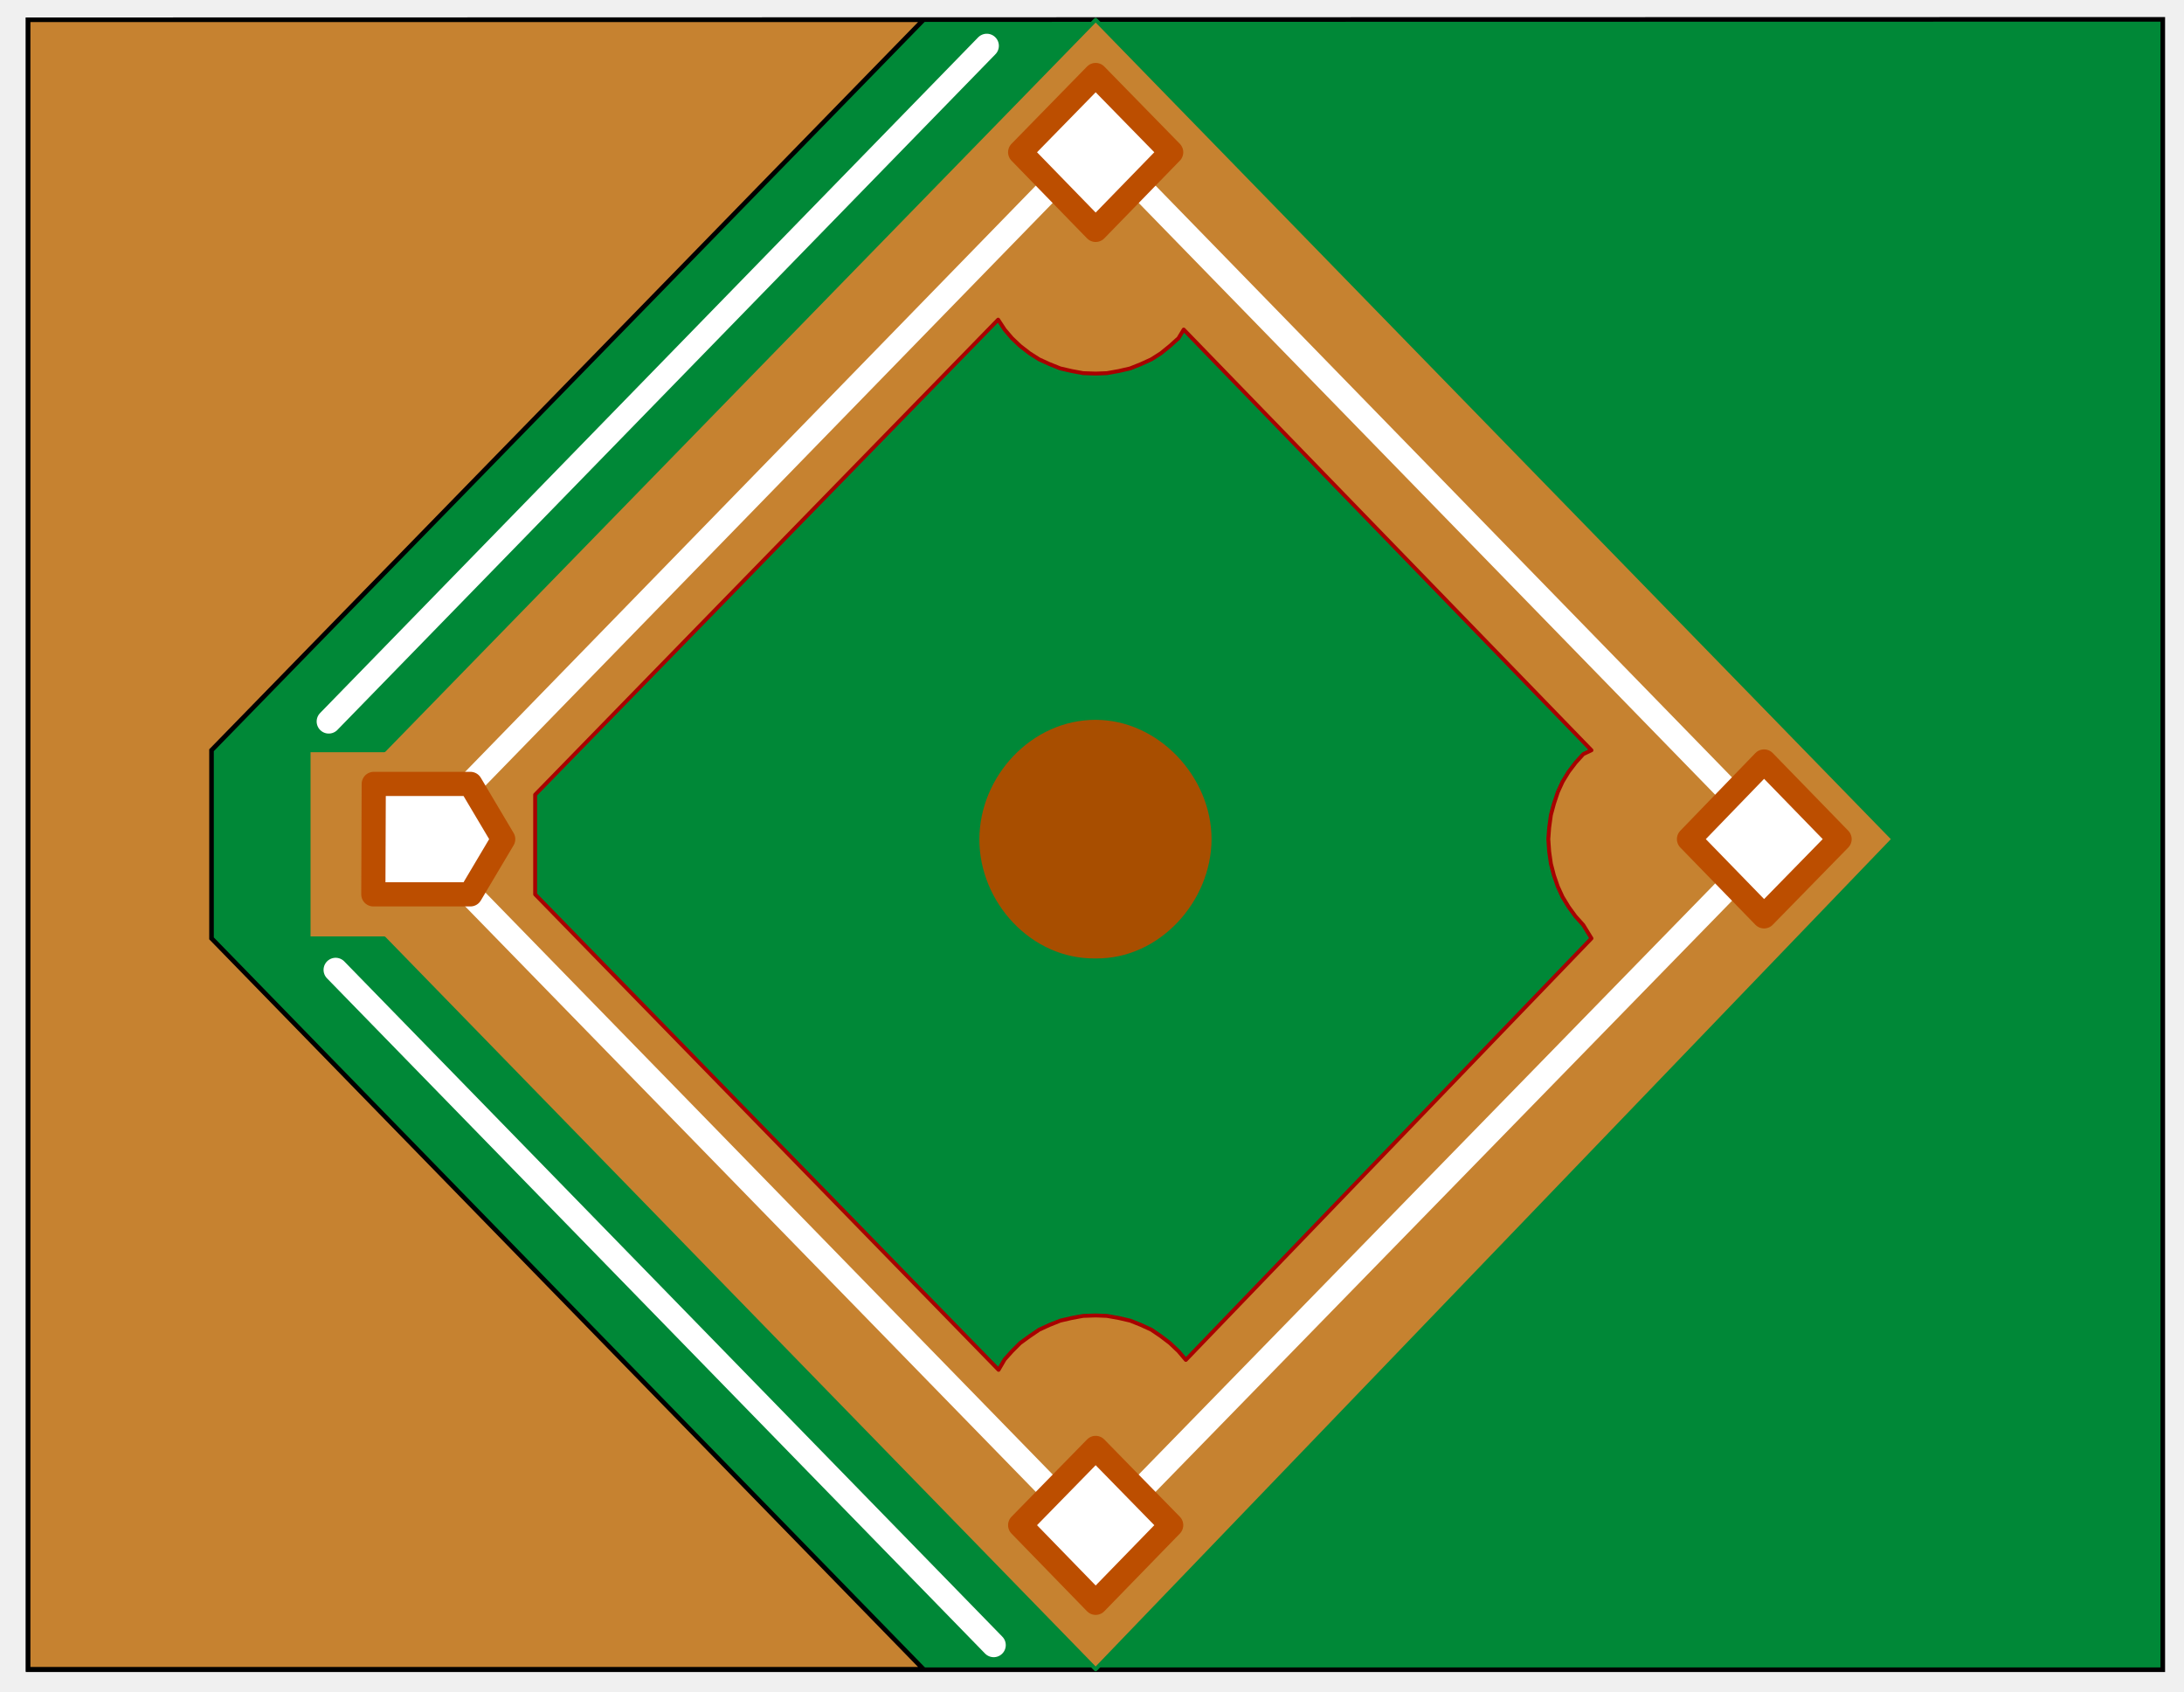
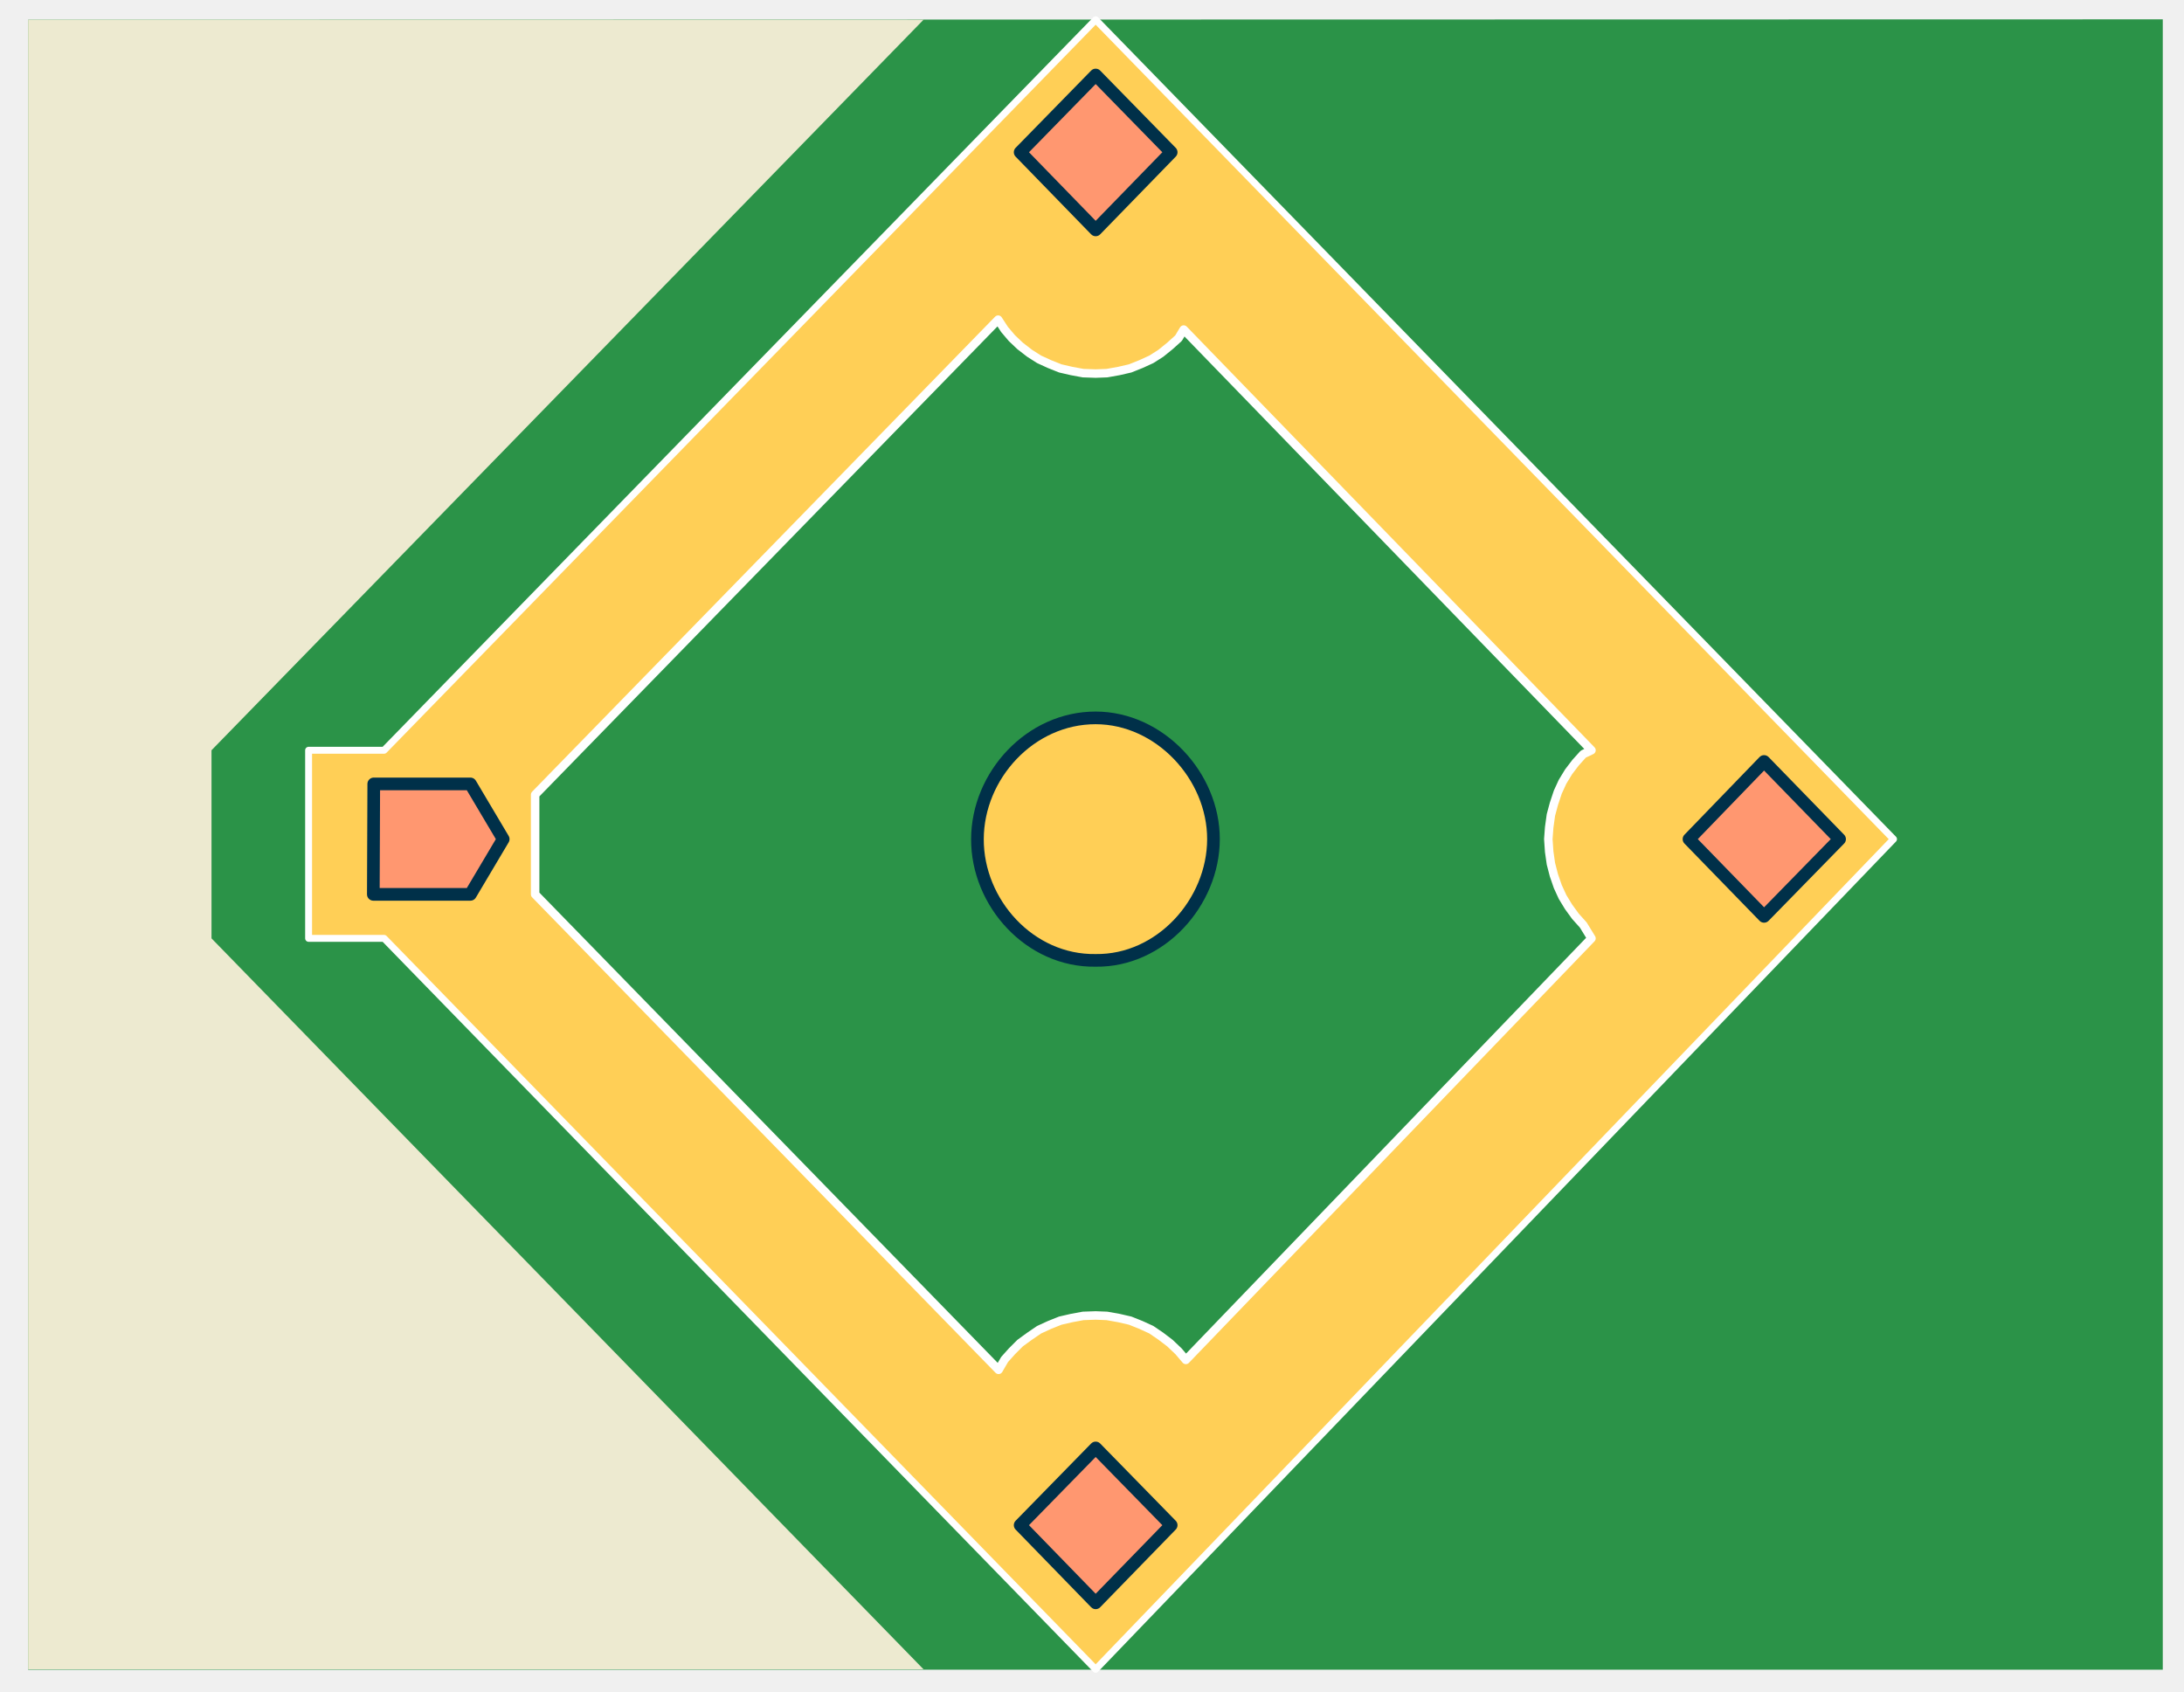
<svg xmlns="http://www.w3.org/2000/svg" version="1.1" id="_x3C_Layer_x3E_" x="0px" y="0px" width="949px" height="735px" viewBox="0 0 949 735" enable-background="new 0 0 949 735" xml:space="preserve">
  <g>
-     <polygon fill="#008837" stroke="#000000" stroke-width="2" points="12.219,725.594 939.781,725.594 939.781,8.408 12.219,8.592     " />
-     <polygon fill="#C68230" stroke="#008837" stroke-width="1.689" stroke-linejoin="round" points="166.906,326.033 134.094,326.033    134.094,407.781 166.906,407.781 476.094,725.406 822.781,364.658 476.094,8.592  " />
-     <polygon fill="#008837" stroke="#A80000" stroke-width="1.689" stroke-linejoin="round" points="691.531,407.781 687.969,401.969    684.594,398.219 681.594,394.094 678.969,389.781 676.906,385.281 675.219,380.406 673.906,375.344 673.156,370.094    672.781,364.658 673.156,359.592 673.906,354.158 675.219,349.283 676.906,344.217 678.969,339.717 681.594,335.408    684.594,331.467 687.969,327.717 691.531,326.033 514.344,143.217 512.094,146.967 508.344,150.342 504.406,153.533    500.281,156.158 495.781,158.217 491.094,160.092 486.219,161.217 480.969,162.158 476.094,162.342 470.656,162.158    465.594,161.217 460.719,160.092 456.031,158.217 451.531,156.158 447.406,153.533 443.281,150.342 439.719,146.967    436.531,143.217 433.719,138.908 232.531,345.342 232.531,388.656 433.906,595.281 436.531,590.781 439.719,587.219    443.281,583.656 447.406,580.656 451.531,577.844 456.031,575.781 460.719,573.906 465.594,572.781 470.656,571.844    476.094,571.656 480.969,571.844 486.219,572.781 491.094,573.906 495.781,575.781 500.281,577.844 504.406,580.656    508.344,583.656 512.094,587.219 515.281,590.969  " />
-     <path fill="#A84E00" stroke="#008837" stroke-width="1.689" stroke-linejoin="round" d="M476.094,417.344   c28.188,0.382,51.159-25.188,51.188-52.686c0.028-27.433-23.32-52.656-51.188-52.691c-28.34-0.036-51.296,24.943-51.375,52.691   C424.64,392.454,447.597,417.82,476.094,417.344z" />
-     <polygon fill="none" stroke="#FFFFFF" stroke-width="10.5" stroke-linejoin="round" points="180.969,364.658 476.094,667.469    771.406,364.658 476.094,61.467  " />
-     <polygon fill="#C68230" stroke="#000000" stroke-width="2" points="401.281,8.592 91.906,326.033 91.906,407.781 401.281,725.406    12.219,725.406 12.219,8.592  " />
-     <line fill="none" stroke="#FFFFFF" stroke-width="10.5" stroke-linecap="round" stroke-linejoin="round" x1="428.781" y1="19.908" x2="142.844" y2="313.533" />
-     <line fill="none" stroke="#FFFFFF" stroke-width="10.5" stroke-linecap="round" stroke-linejoin="round" x1="145.844" y1="421.469" x2="431.781" y2="714.906" />
-     <polygon fill="#FFFFFF" stroke="#BC4E00" stroke-width="10.5" stroke-linejoin="round" points="204.406,340.658 218.656,364.658    204.406,388.656 162.219,388.656 162.406,340.658  " />
-     <polygon fill="#FFFFFF" stroke="#BC4E00" stroke-width="10.5" stroke-linejoin="round" points="508.906,66.158 476.094,99.908    443.281,66.158 476.094,32.592  " />
-     <polygon fill="#FFFFFF" stroke="#BC4E00" stroke-width="10.5" stroke-linejoin="round" points="799.344,364.658 766.531,398.219    733.906,364.658 766.531,330.908  " />
-     <polygon fill="#FFFFFF" stroke="#BC4E00" stroke-width="10.5" stroke-linejoin="round" points="508.906,662.781 476.094,696.531    443.281,662.781 476.094,629.219  " />
+     <polygon fill="#2b9348" stroke="" stroke-width="2" points="12.219,725.594 939.781,725.594 939.781,8.408 12.219,8.592     " />
+     <polygon fill="#ffcf56" stroke="#fff" stroke-width="3" stroke-linejoin="round" points="166.906,326.033 134.094,326.033    134.094,407.781 166.906,407.781 476.094,725.406 822.781,364.658 476.094,8.592  " />
+     <polygon fill="#2b9348" stroke="#fff" stroke-width="3.689" stroke-linejoin="round" points="691.531,407.781 687.969,401.969    684.594,398.219 681.594,394.094 678.969,389.781 676.906,385.281 675.219,380.406 673.906,375.344 673.156,370.094    672.781,364.658 673.156,359.592 673.906,354.158 675.219,349.283 676.906,344.217 678.969,339.717 681.594,335.408    684.594,331.467 687.969,327.717 691.531,326.033 514.344,143.217 512.094,146.967 508.344,150.342 504.406,153.533    500.281,156.158 495.781,158.217 491.094,160.092 486.219,161.217 480.969,162.158 476.094,162.342 470.656,162.158    465.594,161.217 460.719,160.092 456.031,158.217 451.531,156.158 447.406,153.533 443.281,150.342 439.719,146.967    436.531,143.217 433.719,138.908 232.531,345.342 232.531,388.656 433.906,595.281 436.531,590.781 439.719,587.219    443.281,583.656 447.406,580.656 451.531,577.844 456.031,575.781 460.719,573.906 465.594,572.781 470.656,571.844    476.094,571.656 480.969,571.844 486.219,572.781 491.094,573.906 495.781,575.781 500.281,577.844 504.406,580.656    508.344,583.656 512.094,587.219 515.281,590.969  " />
+     <path fill="#ffcf56" stroke="#003049" stroke-width="5.5" stroke-linejoin="round" d="M476.094,417.344   c28.188,0.382,51.159-25.188,51.188-52.686c0.028-27.433-23.32-52.656-51.188-52.691c-28.34-0.036-51.296,24.943-51.375,52.691   C424.64,392.454,447.597,417.82,476.094,417.344z" />
+     <polygon fill="#edead0" stroke="" stroke-width="2" points="401.281,8.592 91.906,326.033 91.906,407.781 401.281,725.406    12.219,725.406 12.219,8.592  " />
+     <polygon fill="#ff9770" stroke="#003049" stroke-width="5.5" stroke-linejoin="round" points="204.406,340.658 218.656,364.658    204.406,388.656 162.219,388.656 162.406,340.658  " />
+     <polygon fill="#ff9770" stroke="#003049" stroke-width="5.5" stroke-linejoin="round" points="508.906,66.158 476.094,99.908    443.281,66.158 476.094,32.592  " />
+     <polygon fill="#ff9770" stroke="#003049" stroke-width="5.5" stroke-linejoin="round" points="799.344,364.658 766.531,398.219    733.906,364.658 766.531,330.908  " />
+     <polygon fill="#ff9770" stroke="#003049" stroke-width="5.5" stroke-linejoin="round" points="508.906,662.781 476.094,696.531    443.281,662.781 476.094,629.219  " />
  </g>
</svg>
